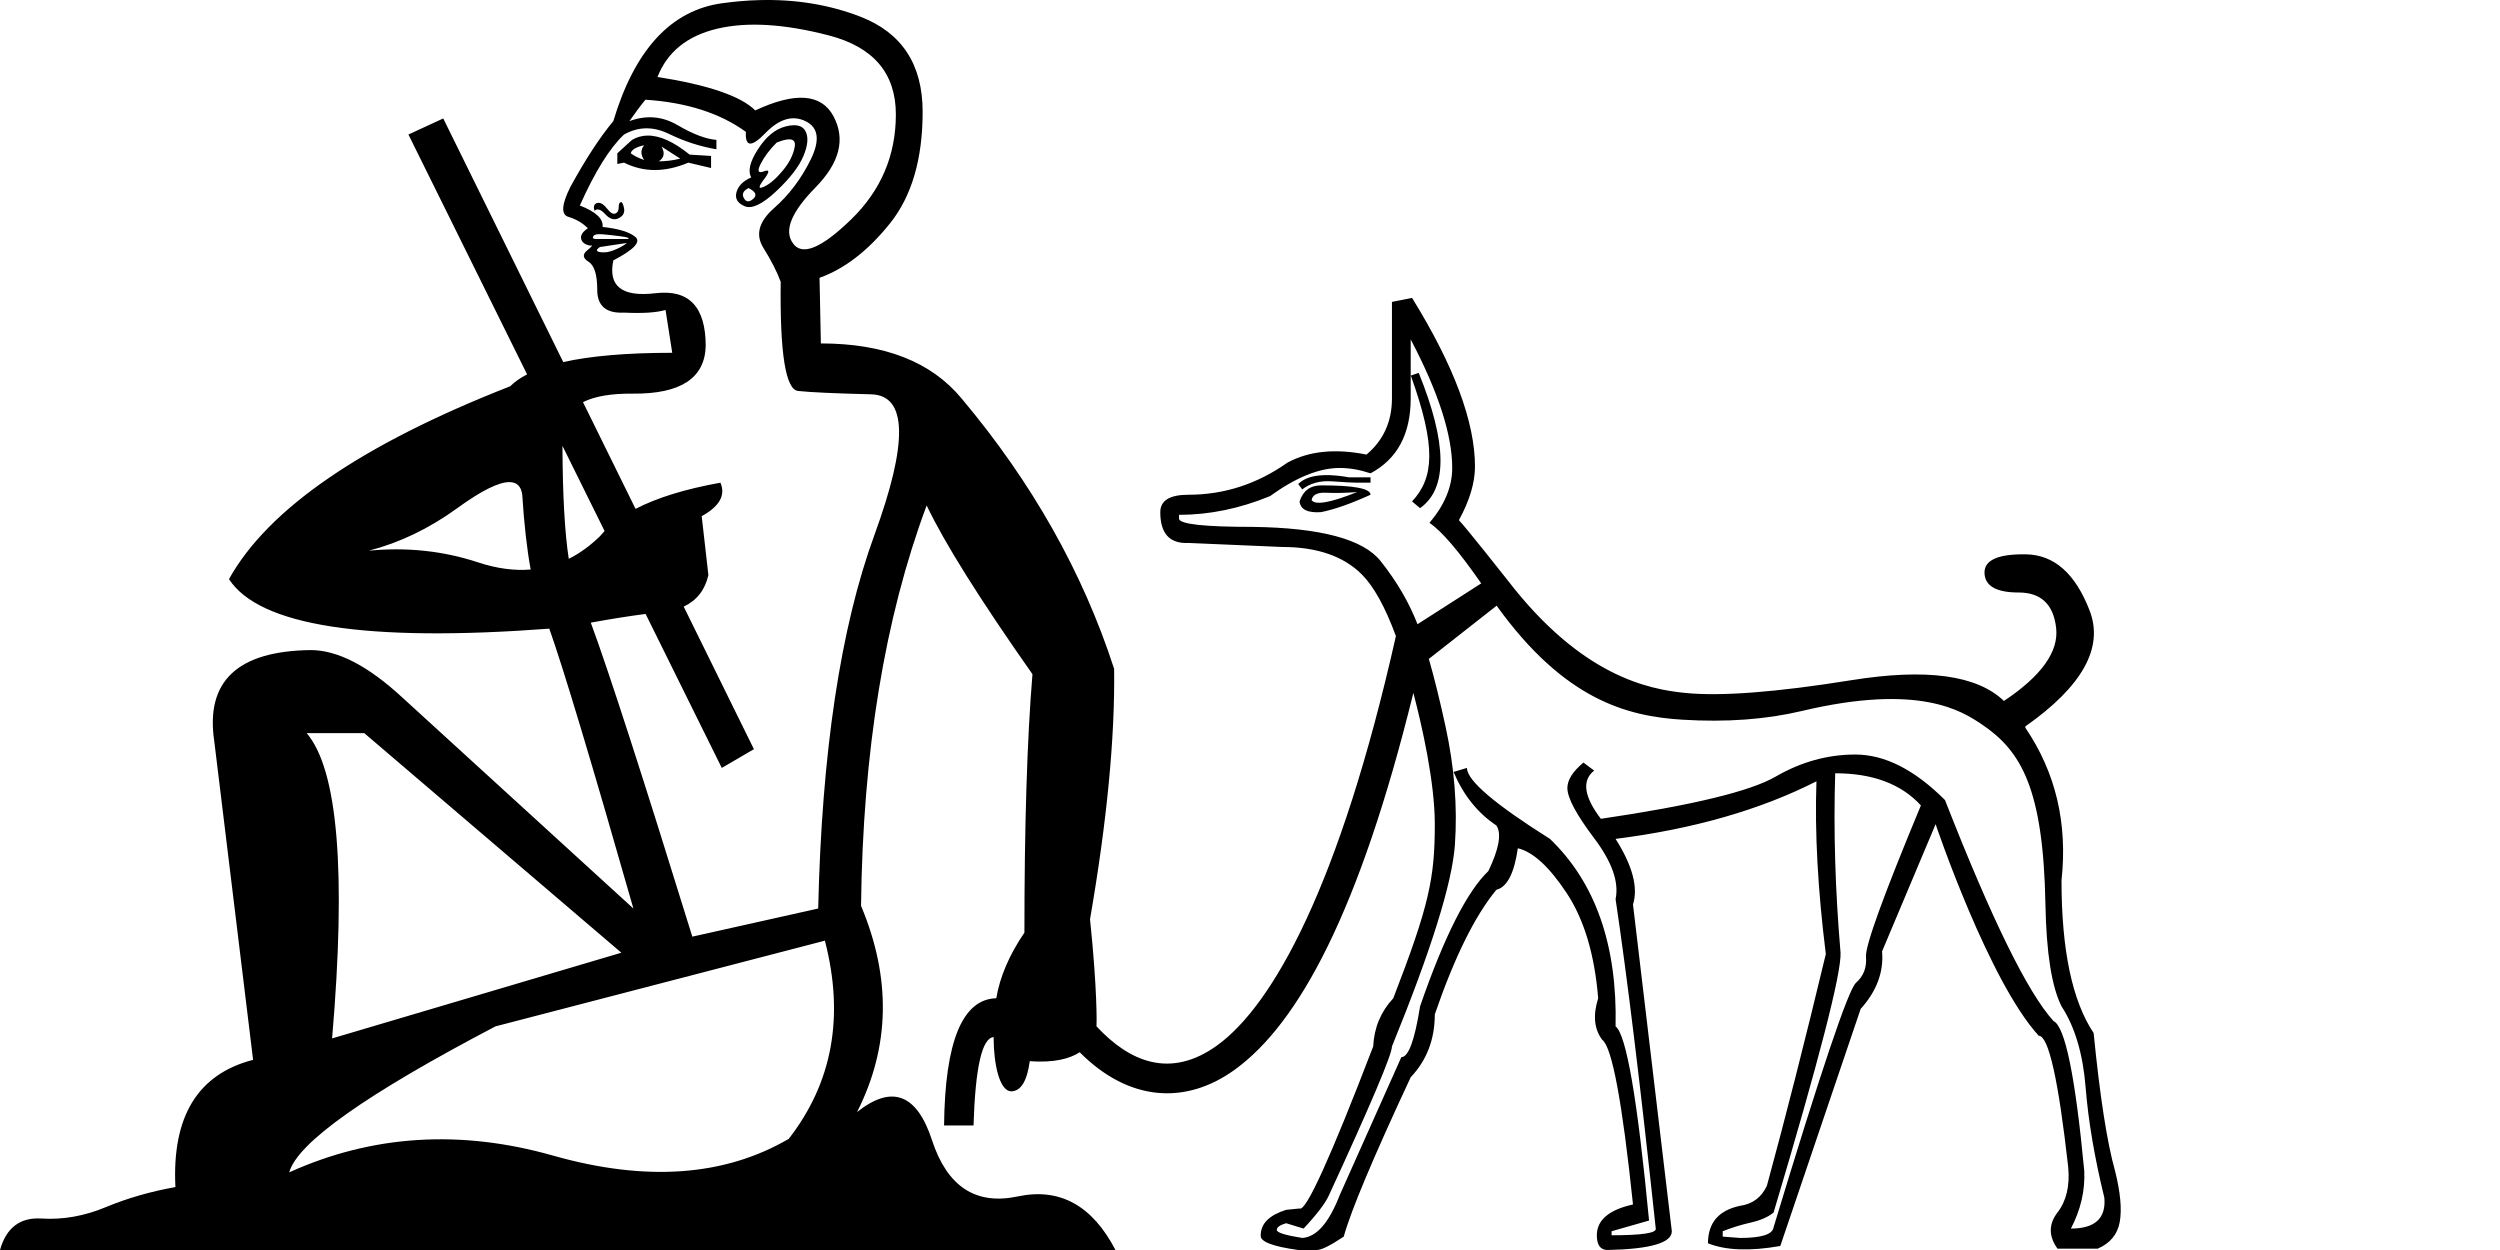
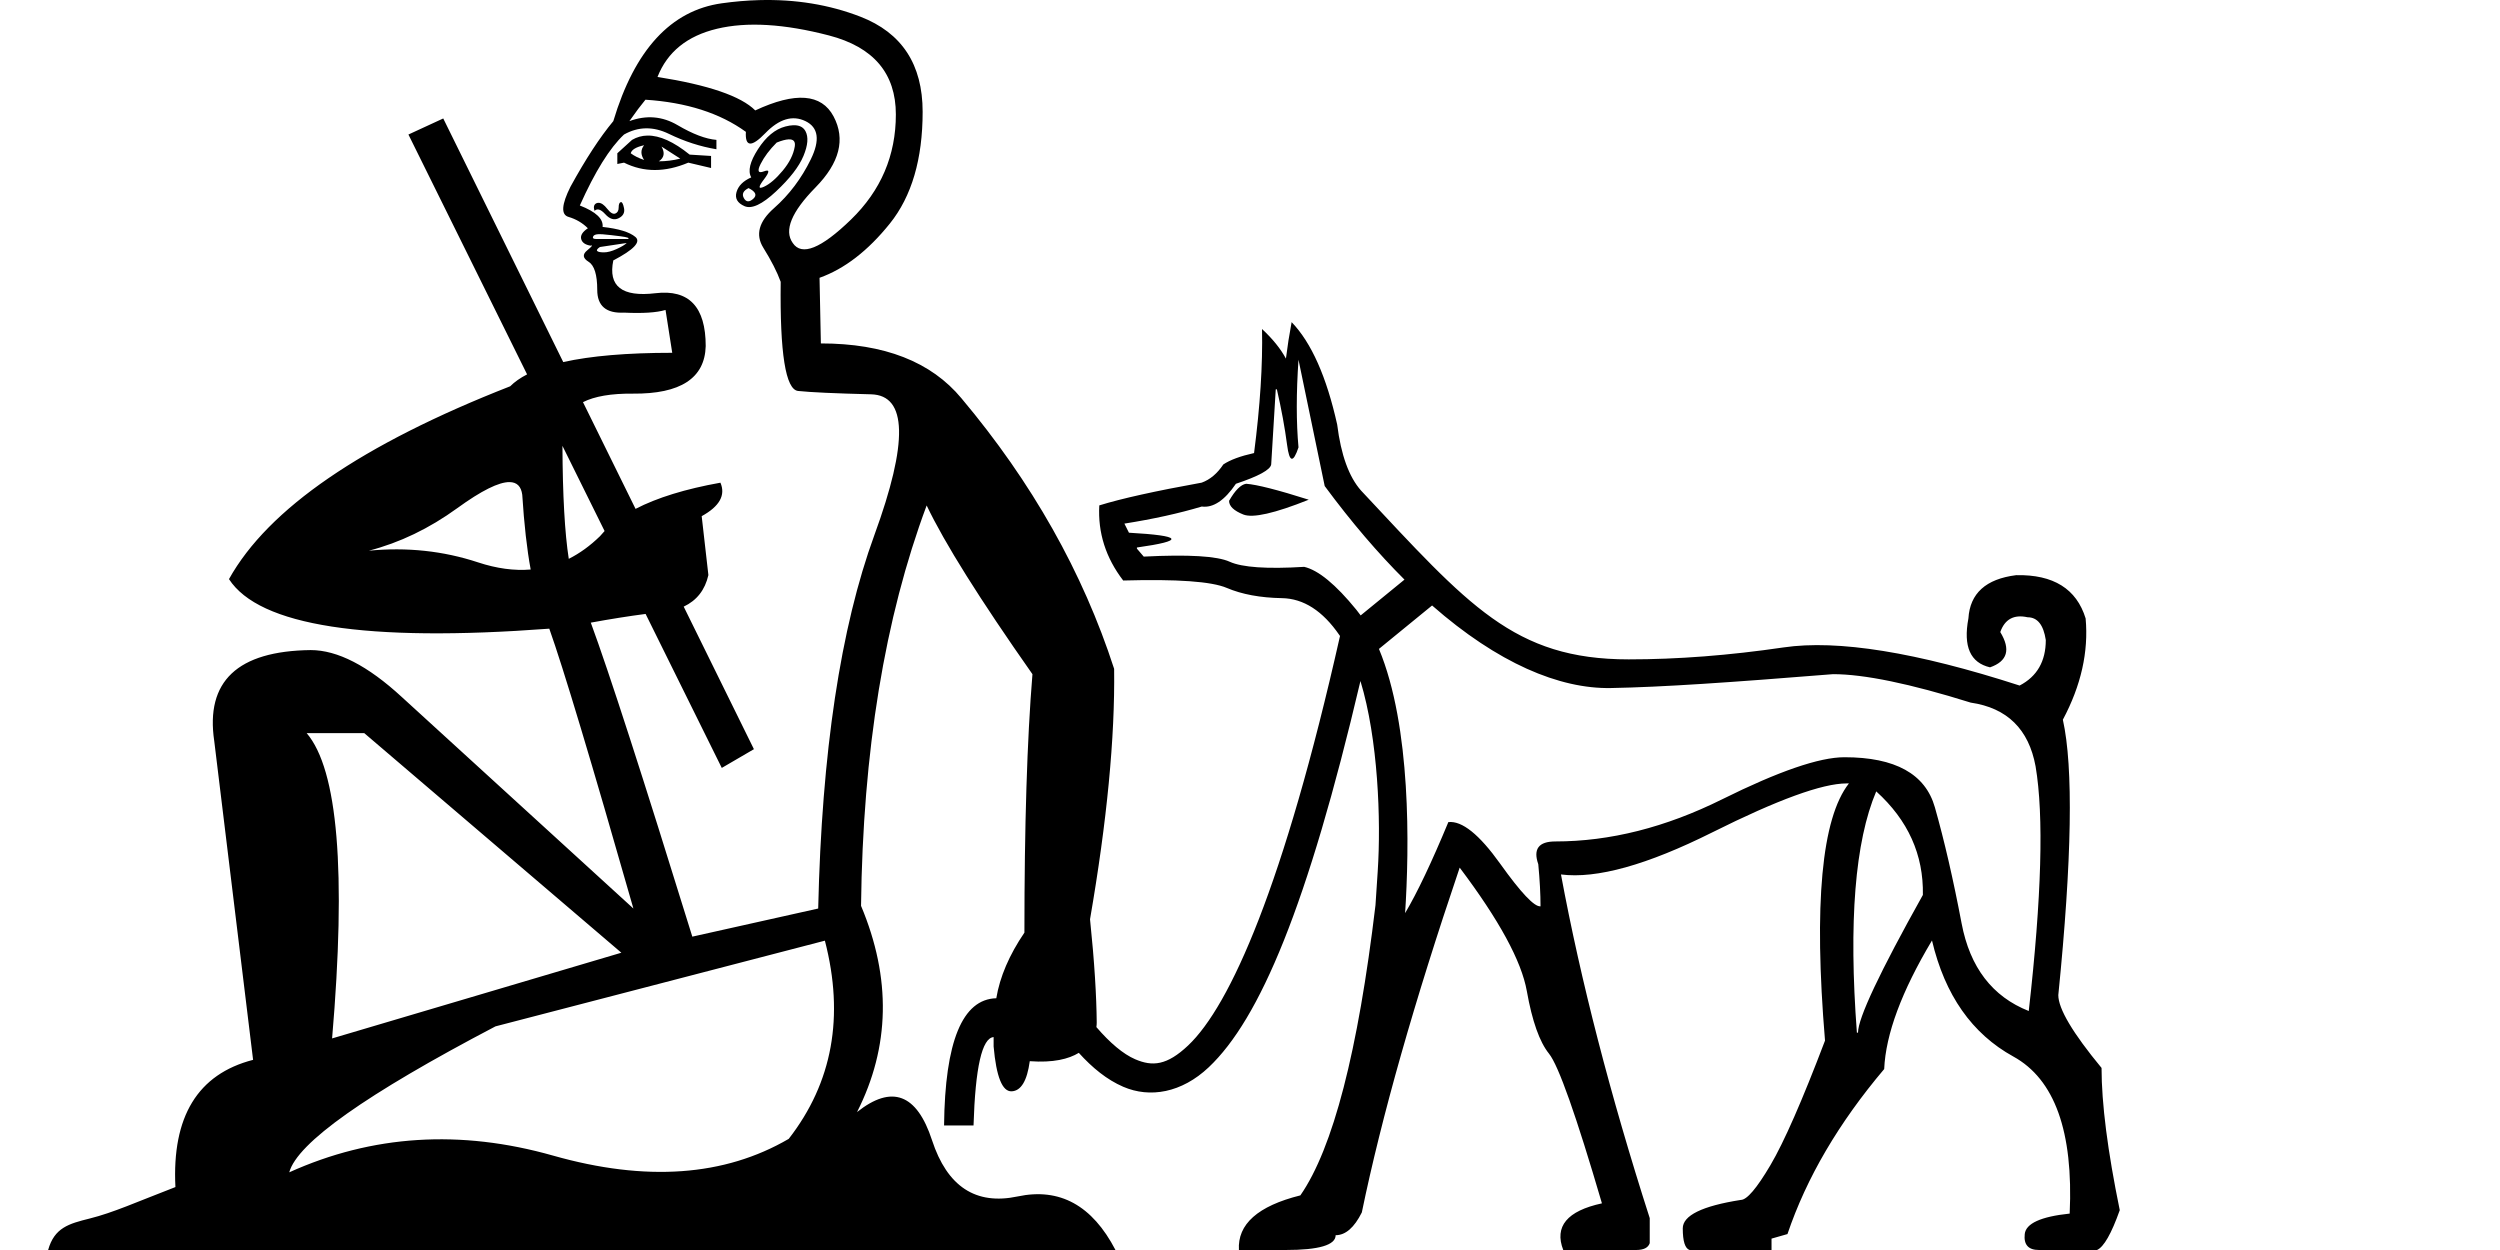
<svg xmlns="http://www.w3.org/2000/svg" width="2000" height="1000" version="1.1" id="svg1">
  <defs id="defs1" />
-   <path id="path3" style="fill:#000000;stroke:none;stroke-width:55.602" d="M 607.25,0.092 C 597.542,0.36 587.599,1.206 577.422,2.635 536.713,8.348 507.789,39.773 490.648,96.908 c -10.713,12.855 -22.14,30.352 -34.281,52.492 -7.142,14.284 -7.678,22.32 -1.607,24.105 6.071,1.785 11.248,4.82 15.533,9.105 -4.285,2.857 -6.07,5.714 -5.355,8.57 0.714,2.857 3.213,4.641 7.498,5.355 2.143,-0.714 1.25,0.536 -2.678,3.75 -3.928,3.214 -3.572,6.249 1.07,9.105 4.642,2.857 6.965,10.357 6.965,22.498 0,12.855 7.142,18.925 21.426,18.211 14.998,0.714 26.067,-2e-5 33.209,-2.143 l 5.355,34.281 c -36.088,0 -65.15,2.473 -87.189,7.42 l -96,-194.895 -27.852,12.855 94.928,191.885 c -5.488,2.825 -9.993,5.997 -13.512,9.516 -118.555,46.422 -193.544,97.845 -224.969,154.266 24.249,37.413 109.662,50.63 256.238,39.65 11.123,31.181 33.553,105.809 67.289,223.885 L 321.385,557.561 c -27.139,-24.997 -51.422,-37.496 -72.848,-37.496 -58.563,0.714 -84.275,24.997 -77.133,72.848 l 31.068,254.965 c -44.28,11.427 -64.992,45.351 -62.135,101.771 -19.997,3.571 -38.566,8.928 -55.707,16.07 -17.141,7.142 -34.281,10.177 -51.422,9.105 C 16.068,973.753 4.999,982.145 0,1000 h 892.379 c -18.569,-35.709 -44.636,-49.993 -78.203,-42.852 -33.567,7.142 -56.421,-7.856 -68.562,-44.994 -12.141,-37.138 -32.139,-44.636 -59.992,-22.496 26.425,-52.136 27.495,-107.129 3.213,-164.979 1.428,-123.555 18.927,-230.325 52.494,-320.312 14.284,29.996 42.494,74.989 84.631,134.98 -4.285,52.136 -6.428,121.055 -6.428,206.758 -12.141,17.855 -19.639,35.352 -22.496,52.492 -27.139,0.714 -41.067,34.64 -41.781,101.773 h 23.568 c 1.428,-46.422 6.786,-69.991 16.07,-70.705 0,21.594 4.733,43.848 14.461,43.387 7.499,-0.357 12.32,-8.391 14.463,-24.104 19.361,1.434 31.914,-1.949 39.959,-7.131 39.144,39.366 84.66,42.48 124.182,13.828 50.823,-36.845 99.553,-125.92 142.73,-301.328 6.931,26.318 17.156,71.486 17.156,105.014 0,43.331 -4.577,65.159 -33.209,139.266 -9.998,10.713 -15.354,23.568 -16.068,38.566 -34.281,89.274 -53.923,132.482 -58.922,129.625 l -10.713,1.072 c -13.57,4.285 -20.354,11.071 -20.354,20.355 -0.714,4.999 9.285,8.926 29.996,11.783 h 14.998 c 3.571,0 10.713,-3.571 21.426,-10.713 5.713,-20.711 23.567,-63.205 53.562,-127.482 12.855,-13.57 19.283,-30.352 19.283,-50.35 15.712,-45.708 32.139,-78.919 49.279,-99.631 8.57,-2.143 14.284,-13.212 17.141,-33.209 12.141,2.857 25.175,14.82 39.102,35.889 13.927,21.069 22.319,49.1 25.176,84.096 -4.285,13.57 -3.215,24.639 3.213,33.209 7.856,5.713 16.07,49.636 24.641,131.768 -19.283,4.285 -28.926,12.499 -28.926,24.641 0,7.856 2.859,11.783 8.572,11.783 34.281,-0.714 51.42,-5.714 51.42,-14.998 l -31.066,-261.393 c 4.285,-13.57 -0.358,-31.068 -13.928,-52.494 62.134,-7.856 115.7,-23.21 160.693,-46.064 -1.428,40.709 1.07,86.774 7.498,138.195 -16.426,68.562 -32.137,130.34 -47.135,185.332 -4.285,9.285 -11.427,14.642 -21.426,16.07 -17.141,3.571 -25.711,13.57 -25.711,29.996 14.284,5.713 33.567,6.426 57.85,2.141 l 64.275,-189.617 c 12.855,-14.284 18.569,-29.638 17.141,-46.064 l 42.852,-101.771 c 0.305,1.099 42.563,125.707 82.488,169.262 7.856,0 15.712,34.996 23.568,104.986 1.428,14.998 -1.429,27.139 -8.57,36.424 -7.142,9.284 -7.142,18.925 0,28.924 h 32.139 c 9.999,-4.285 15.892,-11.427 17.678,-21.426 1.785,-9.999 0.535,-23.567 -3.75,-40.707 -6.428,-22.854 -12.141,-59.636 -17.141,-110.344 -17.14,-25.711 -25.711,-66.418 -25.711,-122.125 4.999,-45.708 -4.643,-86.418 -28.926,-122.127 v -1.07 c 45.708,-32.138 62.849,-63.027 51.422,-92.666 -11.427,-29.639 -28.388,-44.637 -50.885,-44.994 -22.496,-0.357 -33.567,4.642 -33.211,14.998 0.357,10.356 9.464,15.533 27.318,15.533 17.855,0 27.854,9.463 29.996,28.389 2.143,18.926 -11.785,38.388 -41.781,58.385 -21.426,-20.711 -62.133,-26.247 -122.125,-16.605 -59.992,9.642 -104.272,13.035 -132.84,10.178 -29.525,-2.953 -82.901,-13.334 -141.945,-89.988 -2.128,-2.763 -34.267,-43.373 -39.102,-48.207 8.57,-15.712 12.855,-29.996 12.855,-42.852 0,-35.709 -16.783,-80.702 -50.35,-134.98 l -16.07,3.213 v 77.133 c 0,18.569 -6.784,33.567 -20.354,44.994 -24.997,-4.999 -46.065,-2.857 -63.205,6.428 -24.282,17.141 -50.708,25.711 -79.275,25.711 -14.998,0 -22.498,4.641 -22.498,13.926 0,17.141 7.5,25.353 22.498,24.639 l 74.99,3.215 c 27.853,0 49.099,7.32 63.74,21.961 9.633,9.633 18.675,26.086 27.271,49.305 -44.967,199.913 -98.454,295.179 -142.861,327.373 -37.58,27.245 -70.336,13.235 -96.674,-15.17 0.202,-1.657 0.68,-29.494 -5.17,-85.652 13.57,-78.561 19.996,-145.338 19.281,-200.33 -24.997,-77.132 -65.704,-149.265 -122.125,-216.398 -24.282,-29.282 -61.777,-43.924 -112.484,-43.924 L 655.625,222.248 c 19.997,-7.142 38.745,-21.604 56.242,-43.387 17.498,-21.783 26.246,-51.599 26.246,-89.451 0,-37.852 -16.605,-63.207 -49.814,-76.062 C 663.392,3.706 636.375,-0.712 607.25,0.092 Z m 6.729,19.951 c 14.909,0.893 31.292,3.66 49.146,8.303 35.709,9.284 53.562,30.354 53.562,63.207 0,32.853 -11.961,60.885 -35.887,84.096 -23.925,23.211 -39.46,29.459 -46.602,18.746 -7.142,-9.999 -1.07,-24.817 18.213,-44.457 19.283,-19.64 24.102,-38.567 14.461,-56.779 C 657.231,74.946 636.342,73.34 604.203,88.338 592.776,76.911 566.709,67.984 526,61.557 c 7.856,-19.997 23.747,-32.853 47.672,-38.566 11.963,-2.857 25.398,-3.84 40.307,-2.947 z m -97.621,59.725 c 32.853,2.143 59.636,10.713 80.348,25.711 -0.714,12.141 4.463,12.497 15.533,1.07 11.07,-11.427 21.783,-14.64 32.139,-9.641 10.356,4.999 11.784,15.176 4.285,30.531 -7.499,15.355 -17.32,28.389 -29.461,39.102 -12.141,10.713 -14.998,21.248 -8.57,31.604 6.428,10.356 11.071,19.462 13.928,27.318 -0.714,57.135 3.927,86.237 13.926,87.309 9.999,1.071 29.46,1.964 58.385,2.678 28.925,0.714 29.817,38.211 2.678,112.486 -27.139,74.276 -42.135,173.904 -44.992,298.887 l -100.701,22.498 c -39.711,-128.38 -66.785,-212.116 -81.221,-251.205 15.903,-2.914 30.519,-5.235 43.848,-6.961 l 60.941,123.184 25.711,-14.998 -56.17,-114.033 c 10.463,-4.938 17.045,-13.351 19.746,-25.234 l -5.357,-47.135 c 14.284,-7.856 19.283,-16.785 14.998,-26.783 -28.027,5.02 -50.664,12.001 -67.91,20.941 l -42.055,-85.377 c 9.314,-4.697 22.58,-6.966 39.797,-6.805 38.209,0.357 57.67,-12.32 58.385,-38.031 0,-31.424 -13.392,-45.528 -40.174,-42.314 -26.782,3.214 -38.029,-5.535 -33.744,-26.246 16.426,-8.57 22.318,-14.82 17.676,-18.748 -4.642,-3.928 -13.391,-6.607 -26.246,-8.035 0.714,-6.428 -5.357,-12.141 -18.213,-17.141 12.141,-27.139 23.927,-46.065 35.354,-56.777 11.427,-6.428 23.388,-6.606 35.887,-0.535 12.498,6.071 25.176,10.176 38.031,12.318 v -7.498 c -8.57,-0.714 -18.927,-4.643 -31.068,-11.785 -12.141,-7.142 -24.997,-8.212 -38.566,-3.213 4.999,-7.142 9.285,-12.856 12.855,-17.141 z m 118.201,20.424 c -1.858,0.066 -3.942,0.399 -6.252,1.002 -8.213,2.143 -15.533,8.212 -21.961,18.211 -6.428,9.999 -8.212,17.499 -5.355,22.498 -6.428,2.857 -10.357,6.784 -11.785,11.783 -1.428,4.999 0.714,8.75 6.428,11.25 5.714,2.5 14.106,-1.429 25.176,-11.785 11.07,-10.356 18.39,-19.818 21.961,-28.389 3.571,-8.57 4.107,-15.176 1.607,-19.818 -1.562,-2.901 -4.241,-4.477 -8.035,-4.729 -0.569,-0.038 -1.164,-0.045 -1.783,-0.023 z m -116.59,8.262 c -4.422,0.07 -8.53,1.221 -12.324,3.453 l -11.783,10.713 v 8.57 l 5.357,-1.072 c 15.712,7.856 32.851,7.856 51.42,0 l 18.213,4.285 v -9.641 l -17.141,-1.072 c -12.766,-10.311 -24.014,-15.39 -33.742,-15.236 z m 112.941,3.035 c 3.934,-0.167 5.566,1.756 4.896,5.773 -1.071,6.428 -4.286,12.855 -9.643,19.283 -5.356,6.428 -10.356,10.713 -14.998,12.855 -4.642,2.143 -4.642,0.18 0,-5.891 4.642,-6.071 4.642,-8.213 0,-6.428 -4.642,1.786 -5.535,-0.179 -2.678,-5.893 2.857,-5.713 7.142,-11.427 12.855,-17.141 4.017,-1.607 7.206,-2.46 9.566,-2.561 z m -115.623,4.703 c -2.857,3.571 -2.857,7.498 0,11.783 -4.285,-1.428 -7.856,-3.213 -10.713,-5.355 0.714,-2.857 4.285,-4.999 10.713,-6.428 z m 13.926,1.07 14.998,9.643 c -5.714,1.428 -11.427,2.143 -17.141,2.143 4.285,-2.857 4.999,-6.786 2.143,-11.785 z m 69.635,33.211 c 5.713,2.857 6.964,5.714 3.75,8.57 -3.214,2.857 -5.714,2.679 -7.5,-0.535 -1.786,-3.214 -0.535,-5.893 3.75,-8.035 z m -102.012,11.199 c -0.097,-10e-4 -0.196,0.015 -0.297,0.049 -1.071,0.357 -1.605,1.786 -1.605,4.285 0,2.5 -0.894,4.106 -2.68,4.82 -1.785,0.714 -3.928,-0.534 -6.428,-3.748 -2.5,-3.214 -4.82,-4.822 -6.963,-4.822 -1.428,0 -2.499,0.536 -3.213,1.607 -0.714,1.071 -0.714,2.678 0,4.82 2.143,-2.143 4.999,-1.248 8.57,2.68 3.571,3.928 7.142,4.998 10.713,3.213 3.571,-1.785 4.999,-4.464 4.285,-8.035 -0.647,-3.236 -1.442,-4.859 -2.383,-4.869 z m -17.639,25.66 c 0.848,-0.022 1.81,0.01 2.881,0.1 4.285,0.357 9.105,0.893 14.461,1.607 5.356,0.714 7.321,1.428 5.893,2.143 H 476.721 c -2.143,0 -2.857,-0.714 -2.143,-2.143 0.536,-1.071 2.075,-1.64 4.619,-1.707 z m 22.162,7.062 c -1.428,1.428 -4.105,3.035 -8.033,4.82 -3.928,1.785 -7.321,2.68 -10.178,2.68 -2.857,0 -4.641,-0.358 -5.355,-1.072 -0.714,-0.714 0,-1.785 2.143,-3.213 z m 627.201,77.133 c 22.14,42.137 33.211,76.419 33.211,102.844 0,14.998 -6.072,29.638 -18.213,43.922 9.704,6.469 23.511,22.608 41.418,48.414 l -50.975,32.674 c -6.774,-17.467 -16.622,-34.319 -29.545,-50.557 -13.927,-17.498 -48.028,-26.602 -102.307,-27.316 v -0.002 c -38.566,0 -58.207,-2.143 -58.922,-6.428 v -3.213 c 24.282,0 48.565,-4.999 72.848,-14.998 20.712,-14.998 39.281,-22.496 55.707,-22.496 7.856,0 16.068,1.428 24.639,4.285 21.426,-11.427 32.139,-31.425 32.139,-59.992 z m 0.094,28.912 c 20.495,57.093 18.564,81.774 0.978,100.713 l 6.428,5.357 c 22.14,-15.712 21.782,-51.78 -1.072,-108.201 z m -678.702,56.236 33.719,68.156 c -1.325,1.363 -2.57,2.753 -3.736,4.174 -7.857,7.65 -16.163,13.669 -24.918,18.057 -3.202,-20.605 -4.89,-50.734 -5.064,-90.387 z m 609.543,23.436 c -9.485,0.279 -16.46,2.652 -20.924,7.115 l 3.215,4.285 c 6.428,-4.999 14.462,-7.142 24.104,-6.428 9.642,0.714 16.248,1.07 19.818,1.07 h 10.713 v -4.285 h -17.141 c -7.499,-1.339 -14.094,-1.925 -19.785,-1.758 z m -651.82,5.566 c 5.88,0.072 9.255,3.446 10.125,10.119 1.505,23.708 3.754,43.647 6.746,59.82 -13.208,1.091 -27.241,-0.815 -42.1,-5.721 -27.78,-9.173 -56.906,-12.287 -87.379,-9.342 24.702,-6.392 48.295,-17.74 70.775,-34.045 19.294,-13.994 33.238,-20.938 41.832,-20.832 z m 649.109,2.619 c -8.57,-10e-6 -14.284,4.285 -17.141,12.855 0.714,6.428 6.428,9.284 17.141,8.57 10.713,-2.143 23.924,-6.784 39.637,-13.926 0,-4.999 -13.212,-7.5 -39.637,-7.5 z m 28.924,5.357 c -21.426,8.57 -33.565,10.713 -36.422,6.428 v -0.002 c 0.714,-4.285 4.641,-6.248 11.783,-5.891 7.142,0.357 15.354,0.179 24.639,-0.535 z m 111.592,90.904 c 54.334,75.574 104.7,88.517 148.73,91.213 34.995,2.143 66.776,-0.178 95.344,-6.963 94.005,-22.322 128.037,-0.085 144.088,10.713 31.649,21.291 49.173,51.54 50.887,144.088 0.714,38.566 5,65.704 12.855,81.416 10.713,16.426 17.141,38.03 19.283,64.812 2.143,26.782 7.142,56.242 14.998,88.381 1.428,16.426 -7.5,24.641 -26.783,24.641 7.856,-14.998 11.427,-30.354 10.713,-46.066 -7.142,-75.704 -15.354,-115.697 -24.639,-119.982 -20.712,-22.854 -49.638,-81.775 -86.775,-176.762 -24.282,-24.282 -48.207,-36.424 -71.775,-36.424 -22.14,0 -43.386,5.892 -63.74,17.676 -20.354,11.784 -66.956,23.033 -139.803,33.746 -13.569,-17.855 -15.356,-30.71 -5.357,-38.566 l -8.57,-6.428 c -8.57,7.142 -12.855,13.926 -12.855,20.354 0,7.856 7.142,21.248 21.426,40.174 14.284,18.926 19.997,35.175 17.141,48.744 9.284,62.134 19.997,149.979 32.139,263.535 0.714,3.571 -11.069,5.355 -35.352,5.355 v -3.213 l 29.996,-8.57 c -9.284,-97.13 -18.213,-148.908 -26.783,-155.336 1.429,-64.991 -16.068,-114.985 -52.492,-149.98 -44.28,-27.853 -66.42,-46.779 -66.42,-56.777 l -10.713,3.213 c 7.856,18.569 19.283,32.853 34.281,42.852 4.285,6.428 2.143,18.569 -6.428,36.424 -17.141,16.426 -35.352,52.493 -54.635,108.199 -4.285,27.139 -9.284,40.709 -14.998,40.709 l -49.279,110.342 c -8.57,22.14 -18.569,33.567 -29.996,34.281 -13.57,-2.143 -20.354,-4.285 -20.354,-6.428 0,-2.143 2.499,-3.927 7.498,-5.355 l 13.928,4.285 c 10.713,-11.427 17.497,-20.355 20.354,-26.783 33.567,-72.847 50.35,-112.484 50.35,-118.912 31.424,-77.132 48.209,-130.874 50.352,-161.227 2.143,-30.353 -0.358,-61.956 -7.5,-94.809 -4.52,-20.791 -8.967,-38.794 -13.344,-54.008 z M 245.324,586.484 h 46.064 l 205.688,175.691 -231.398,68.561 c 11.427,-133.553 4.643,-214.97 -20.354,-244.252 z m 1222.834,32.139 c 29.996,0 52.85,8.57 68.562,25.711 -29.996,72.133 -44.638,112.484 -43.924,121.055 0.714,8.57 -1.963,15.534 -8.033,20.891 -6.071,5.356 -28.033,70.527 -65.885,195.51 -0.714,5.713 -9.641,8.57 -26.781,8.57 l -13.928,-1.072 v -4.285 c 7.142,-2.857 14.642,-5.177 22.498,-6.963 7.856,-1.786 13.926,-4.464 18.211,-8.035 36.424,-122.126 54.279,-191.402 53.565,-207.828 -4.285,-49.993 -5.713,-97.845 -4.285,-143.553 z M 659.91,752.533 c 15.712,60.706 6.071,113.557 -28.924,158.551 -51.422,29.996 -114.271,34.459 -188.547,13.391 C 368.164,903.406 297.816,907.869 231.396,937.865 237.824,914.297 292.818,875.374 396.375,821.096 Z" />
+   <path id="path1" style="fill:#000000;stroke:none;stroke-width:55.602" d="M 607.25 0.092 C 597.542 0.36 587.599 1.206 577.422 2.635 C 536.713 8.348 507.789 39.773 490.648 96.908 C 479.936 109.764 468.508 127.261 456.367 149.4 C 449.225 163.684 448.689 171.72 454.76 173.506 C 460.83 175.291 466.008 178.326 470.293 182.611 C 466.008 185.468 464.223 188.325 464.938 191.182 C 465.652 194.038 468.15 195.823 472.436 196.537 C 474.578 195.823 473.686 197.073 469.758 200.287 C 465.83 203.501 466.186 206.536 470.828 209.393 C 475.47 212.249 477.793 219.749 477.793 231.891 C 477.793 244.746 484.935 250.816 499.219 250.102 C 514.217 250.816 525.286 250.102 532.428 247.959 L 537.783 282.24 C 501.696 282.24 472.633 284.714 450.594 289.66 L 354.594 94.766 L 326.742 107.621 L 421.67 299.506 C 416.182 302.331 411.677 305.503 408.158 309.021 C 289.603 355.444 214.614 406.866 183.189 463.287 C 207.439 500.7 292.851 513.917 439.428 502.938 C 450.551 534.119 472.981 608.746 506.717 726.822 L 321.385 557.561 C 294.246 532.564 269.963 520.064 248.537 520.064 C 189.974 520.779 164.262 545.061 171.404 592.912 L 202.473 847.877 C 158.193 859.304 137.481 893.228 140.338 949.648 C 108.876 961.779 90.566 970.12 71.711 974.824 C 55.048 978.981 43.501 982.145 38.502 1000 L 892.379 1000 C 873.81 964.291 847.743 950.007 814.176 957.148 C 780.609 964.29 757.754 949.292 745.613 912.154 C 733.472 875.016 713.474 867.518 685.621 889.658 C 712.046 837.522 713.116 782.529 688.834 724.68 C 690.262 601.125 707.761 494.355 741.328 404.367 C 755.612 434.363 783.822 479.356 825.959 539.348 C 821.674 591.483 819.531 660.403 819.531 746.105 C 807.39 763.96 799.892 781.457 797.035 798.598 C 769.896 799.312 755.968 833.237 755.254 900.371 L 778.822 900.371 C 780.251 853.949 785.608 830.38 794.893 829.666 L 794.893 837.164 C 797.035 861.445 801.855 873.409 809.354 873.053 C 816.853 872.696 821.674 864.661 823.816 848.949 C 842.6 850.341 854.975 847.198 863.043 842.277 C 873.897 854.262 885.539 863.786 898.605 869.424 C 919.965 878.641 945.321 874.27 966.967 853.836 C 1007.718 815.368 1046.051 724.946 1088.355 544.811 C 1102.493 591.219 1104.872 656.063 1102.184 696.836 L 1100.383 724.148 C 1086.423 841.287 1066.393 918.671 1040.293 956.301 C 1006.291 964.798 989.905 979.364 991.135 1000 L 1028.457 1000 C 1055.164 1000 1068.518 996.054 1068.518 988.164 C 1076.408 988.164 1083.388 982.096 1089.457 969.957 C 1105.237 893.483 1131.333 801.531 1167.748 694.104 C 1199.309 735.982 1217.216 768.909 1221.467 792.883 C 1225.715 816.857 1231.632 833.547 1239.219 842.955 C 1246.803 852.363 1260.914 892.269 1281.551 962.674 C 1253.632 968.743 1243.314 981.185 1250.596 1000 L 1308.863 1000 C 1314.918 1000 1318.56 998.179 1319.789 994.537 L 1319.789 974.508 C 1288.228 876.184 1264.558 784.537 1248.777 699.566 C 1277.302 703.208 1317.663 691.981 1369.861 665.883 C 1422.056 639.784 1457.865 626.734 1477.287 626.734 L 1479.131 626.734 C 1457.281 654.654 1450.909 723.238 1460.012 832.486 C 1441.804 880.434 1427.237 913.664 1416.311 932.176 C 1405.387 950.687 1397.497 959.941 1392.641 959.941 C 1361.689 964.797 1346.213 972.383 1346.213 982.701 C 1346.213 993.018 1348.034 998.785 1351.676 1000 L 1417.225 1000 L 1417.225 990.895 L 1429.969 987.254 C 1445.143 942.341 1470.937 898.338 1507.352 855.246 C 1508.567 827.327 1521.313 793.036 1545.59 752.371 C 1555.907 796.071 1577.605 827.022 1610.684 845.23 C 1643.762 863.438 1658.782 905.318 1655.746 970.867 C 1632.687 973.295 1620.702 978.757 1619.787 987.254 C 1618.878 995.751 1622.672 1000 1631.168 1000 L 1677.6 1000 C 1683.06 997.572 1689.128 986.95 1695.807 968.135 C 1686.095 920.794 1681.24 882.862 1681.24 854.336 C 1658.176 826.417 1646.643 806.995 1646.643 796.07 C 1657.572 687.429 1658.788 613.989 1650.289 575.752 C 1664.86 548.44 1670.93 521.432 1668.5 494.727 C 1661.216 471.057 1642.704 459.525 1612.965 460.131 C 1588.702 463.166 1575.956 474.698 1574.727 494.727 C 1570.479 517.183 1576.245 530.231 1592.025 533.873 C 1605.985 529.017 1608.717 519.61 1600.221 505.65 C 1603.86 495.333 1611.142 491.389 1622.068 493.816 C 1629.95 493.816 1634.805 499.885 1636.635 512.023 C 1636.635 529.018 1629.655 541.156 1615.695 548.439 C 1533.152 521.734 1470.183 511.568 1426.787 517.941 C 1383.391 524.314 1342.118 527.5 1302.971 527.5 C 1210.992 527.5 1174.846 484.31 1088.871 392.486 C 1079.16 381.562 1072.787 363.961 1069.754 339.684 C 1061.255 301.447 1049.116 274.133 1033.336 257.746 L 1033.293 257.746 C 1031.46 267.457 1029.943 277.168 1028.742 286.879 C 1024.494 278.988 1018.12 271.099 1009.621 263.209 C 1010.23 291.735 1008.107 324.813 1003.25 362.443 C 992.327 364.871 984.133 367.905 978.67 371.547 C 973.813 378.831 968.046 383.686 961.371 386.113 C 924.347 392.79 897.035 398.86 879.434 404.322 C 878.221 426.172 884.595 446.2 898.555 464.408 C 941.647 463.194 969.264 465.167 981.402 470.326 C 993.541 475.486 1008.258 478.216 1025.557 478.52 C 1042.852 478.823 1058.176 488.686 1071.529 508.107 C 1071.69 508.331 1071.849 508.556 1072.008 508.783 C 1027.16 708.047 984.163 804.599 950.492 836.383 C 933.546 852.38 921.989 853.374 908.113 847.387 C 898.495 843.236 887.853 834.191 877.111 821.676 C 877.315 820.285 877.391 819.003 877.381 817.881 C 877.19 797.17 875.596 769.674 872.025 735.393 C 885.595 656.832 892.021 590.055 891.307 535.062 C 866.31 457.93 825.603 385.798 769.182 318.664 C 744.899 289.382 707.405 274.74 656.697 274.74 L 655.625 222.248 C 675.622 215.106 694.37 200.644 711.867 178.861 C 729.365 157.079 738.113 127.262 738.113 89.41 C 738.113 51.558 721.509 26.203 688.299 13.348 C 663.392 3.706 636.375 -0.712 607.25 0.092 z M 613.979 20.043 C 628.887 20.936 645.27 23.703 663.125 28.346 C 698.834 37.63 716.688 58.7 716.688 91.553 C 716.688 124.405 704.726 152.437 680.801 175.648 C 656.875 198.86 641.341 205.107 634.199 194.395 C 627.057 184.396 633.129 169.578 652.412 149.938 C 671.695 130.297 676.515 111.37 666.873 93.158 C 657.231 74.946 636.342 73.34 604.203 88.338 C 592.776 76.911 566.709 67.984 526 61.557 C 533.856 41.559 549.747 28.704 573.672 22.99 C 585.635 20.133 599.07 19.15 613.979 20.043 z M 516.357 79.768 C 549.21 81.91 575.994 90.481 596.705 105.479 C 595.991 117.62 601.168 117.976 612.238 106.549 C 623.308 95.122 634.021 91.909 644.377 96.908 C 654.733 101.908 656.161 112.084 648.662 127.439 C 641.163 142.795 631.342 155.828 619.201 166.541 C 607.06 177.254 604.203 187.789 610.631 198.145 C 617.059 208.5 621.702 217.607 624.559 225.463 C 623.844 282.598 628.486 311.7 638.484 312.771 C 648.483 313.843 667.944 314.735 696.869 315.449 C 725.794 316.163 726.686 353.66 699.547 427.936 C 672.408 502.211 657.411 601.839 654.555 726.822 L 553.854 749.32 C 514.143 620.94 487.069 537.205 472.633 498.115 C 488.536 495.201 503.151 492.881 516.48 491.154 L 577.422 614.338 L 603.133 599.34 L 546.963 485.307 C 557.426 480.368 564.008 471.956 566.709 460.072 L 561.352 412.938 C 575.635 405.081 580.635 396.153 576.35 386.154 C 548.322 391.174 525.686 398.156 508.439 407.096 L 466.385 321.719 C 475.699 317.022 488.965 314.753 506.182 314.914 C 544.391 315.271 563.852 302.594 564.566 276.883 C 564.566 245.459 551.175 231.355 524.393 234.568 C 497.611 237.782 486.363 229.034 490.648 208.322 C 507.075 199.752 512.966 193.502 508.324 189.574 C 503.682 185.646 494.933 182.967 482.078 181.539 C 482.792 175.111 476.721 169.398 463.865 164.398 C 476.006 137.259 487.792 118.334 499.219 107.621 C 510.646 101.193 522.607 101.015 535.105 107.086 C 547.604 113.157 560.281 117.262 573.137 119.404 L 573.137 111.906 C 564.566 111.192 554.21 107.263 542.068 100.121 C 529.927 92.979 517.072 91.909 503.502 96.908 C 508.501 89.766 512.786 84.053 516.357 79.768 z M 634.559 100.191 C 632.7 100.257 630.617 100.591 628.307 101.193 C 620.093 103.336 612.773 109.406 606.346 119.404 C 599.918 129.403 598.133 136.903 600.99 141.902 C 594.563 144.759 590.633 148.686 589.205 153.686 C 587.777 158.685 589.919 162.436 595.633 164.936 C 601.346 167.435 609.739 163.506 620.809 153.15 C 631.879 142.795 639.199 133.332 642.77 124.762 C 646.34 116.191 646.876 109.586 644.377 104.943 C 642.815 102.042 640.136 100.466 636.342 100.215 C 635.773 100.177 635.178 100.169 634.559 100.191 z M 517.969 108.453 C 513.547 108.523 509.439 109.674 505.645 111.906 L 493.861 122.619 L 493.861 131.189 L 499.219 130.117 C 514.931 137.973 532.07 137.973 550.639 130.117 L 568.852 134.402 L 568.852 124.762 L 551.711 123.689 C 538.945 113.378 527.697 108.3 517.969 108.453 z M 630.91 111.488 C 634.844 111.321 636.476 113.244 635.807 117.262 C 634.735 123.689 631.52 130.117 626.164 136.545 C 620.808 142.973 615.808 147.258 611.166 149.4 C 606.524 151.543 606.524 149.58 611.166 143.51 C 615.808 137.439 615.808 135.297 611.166 137.082 C 606.524 138.868 605.631 136.903 608.488 131.189 C 611.345 125.476 615.63 119.762 621.344 114.049 C 625.361 112.442 628.55 111.589 630.91 111.488 z M 515.287 116.191 C 512.43 119.762 512.43 123.689 515.287 127.975 C 511.002 126.546 507.431 124.762 504.574 122.619 C 505.288 119.762 508.859 117.62 515.287 116.191 z M 529.213 117.262 L 544.211 126.904 C 538.497 128.333 532.784 129.047 527.07 129.047 C 531.355 126.19 532.07 122.261 529.213 117.262 z M 598.848 150.473 C 604.561 153.329 605.811 156.186 602.598 159.043 C 599.384 161.9 596.883 161.722 595.098 158.508 C 593.312 155.294 594.562 152.615 598.848 150.473 z M 496.836 161.672 C 496.739 161.671 496.639 161.687 496.539 161.721 C 495.468 162.078 494.934 163.506 494.934 166.006 C 494.934 168.506 494.039 170.112 492.254 170.826 C 490.468 171.54 488.326 170.292 485.826 167.078 C 483.327 163.864 481.006 162.256 478.863 162.256 C 477.435 162.256 476.365 162.792 475.65 163.863 C 474.936 164.935 474.936 166.541 475.65 168.684 C 477.793 166.541 480.65 167.435 484.221 171.363 C 487.792 175.291 491.363 176.362 494.934 174.576 C 498.505 172.791 499.933 170.112 499.219 166.541 C 498.572 163.305 497.776 161.682 496.836 161.672 z M 479.197 187.332 C 480.045 187.31 481.007 187.342 482.078 187.432 C 486.363 187.789 491.183 188.325 496.539 189.039 C 501.895 189.753 503.86 190.467 502.432 191.182 L 476.721 191.182 C 474.578 191.182 473.864 190.467 474.578 189.039 C 475.114 187.968 476.653 187.399 479.197 187.332 z M 501.359 194.395 C 499.931 195.823 497.254 197.429 493.326 199.215 C 489.398 201 486.005 201.895 483.148 201.895 C 480.292 201.895 478.507 201.536 477.793 200.822 C 477.079 200.108 477.793 199.038 479.936 197.609 L 501.359 194.395 z M 1038.799 287.789 L 1059.764 388.838 C 1081.267 417.944 1102.633 442.816 1123.582 463.693 L 1088.539 492.334 C 1087.408 490.765 1086.245 489.246 1085.049 487.777 C 1068.574 467.552 1054.678 456.117 1043.361 453.477 C 1013.622 455.298 993.744 453.935 983.727 449.383 C 973.712 444.832 950.801 443.466 914.992 445.287 L 909.527 438.914 L 909.527 438.004 C 948.372 432.541 946.249 428.597 903.156 426.17 L 899.512 418.887 C 922.576 415.245 943.213 410.693 961.42 405.23 C 970.525 406.445 979.628 400.374 988.73 387.021 C 1006.947 380.952 1016.355 375.793 1016.955 371.545 L 1020.6 311.459 L 1021.5 311.459 C 1025.133 327.239 1027.866 342.109 1029.695 356.068 C 1031.516 370.029 1034.551 370.636 1038.799 357.891 C 1036.969 337.862 1036.969 314.494 1038.799 287.789 z M 449.953 356.676 L 483.672 424.832 C 482.347 426.195 481.102 427.586 479.936 429.006 C 472.079 436.656 463.772 442.675 455.018 447.062 C 451.816 426.457 450.127 396.329 449.953 356.676 z M 407.676 385.678 C 413.556 385.75 416.93 389.124 417.801 395.797 C 419.306 419.505 421.554 439.444 424.547 455.617 C 411.339 456.709 397.306 454.803 382.447 449.896 C 354.667 440.724 325.541 437.61 295.068 440.555 C 319.771 434.162 343.363 422.814 365.844 406.51 C 385.138 392.516 399.082 385.572 407.676 385.678 z M 996.92 387.023 C 992.672 387.63 988.121 392.183 983.264 400.68 C 983.264 404.928 987.055 408.571 994.643 411.605 C 1002.23 414.64 1019.68 410.694 1046.992 399.77 C 1022.107 391.879 1005.416 387.629 996.92 387.023 z M 1145.672 484.385 C 1198.295 530.529 1247.542 551.209 1288.723 550.434 C 1330.633 549.644 1383.262 546.006 1466.412 539.33 C 1491.298 539.33 1528.018 546.916 1576.574 562.09 C 1605.705 566.339 1623.002 583.333 1628.465 613.072 C 1635.14 652.523 1633.319 717.768 1623.002 808.809 C 1593.868 797.277 1575.964 773.911 1569.289 738.709 C 1562.614 703.507 1555.484 672.553 1547.897 645.848 C 1540.31 619.143 1516.183 605.789 1475.518 605.789 C 1455.489 605.789 1422.865 617.018 1377.648 639.475 C 1332.432 661.931 1287.974 673.158 1244.275 673.158 C 1230.922 673.158 1226.37 679.228 1230.621 691.367 C 1231.822 704.113 1232.422 715.342 1232.422 725.053 C 1227.568 725.66 1216.796 714.279 1200.103 690.912 C 1183.414 667.544 1169.606 656.467 1158.68 657.682 C 1145.329 689.849 1133.799 714.126 1124.088 730.514 C 1127.487 678.406 1129.074 581.337 1103.156 519.131 L 1145.672 484.385 z M 245.324 586.484 L 291.389 586.484 L 497.076 762.176 L 265.678 830.736 C 277.105 697.183 270.321 615.766 245.324 586.484 z M 1500.98 633.113 C 1526.462 656.176 1538.903 683.79 1538.303 715.955 C 1503.706 777.863 1486.408 814.582 1486.408 826.113 L 1485.508 826.113 C 1478.83 737.505 1483.987 673.171 1500.98 633.113 z M 659.91 752.533 C 675.622 813.239 665.982 866.09 630.986 911.084 C 579.565 941.08 516.715 945.543 442.439 924.475 C 368.164 903.406 297.816 907.869 231.396 937.865 C 237.824 914.297 292.818 875.374 396.375 821.096 L 659.91 752.533 z " />
</svg>
